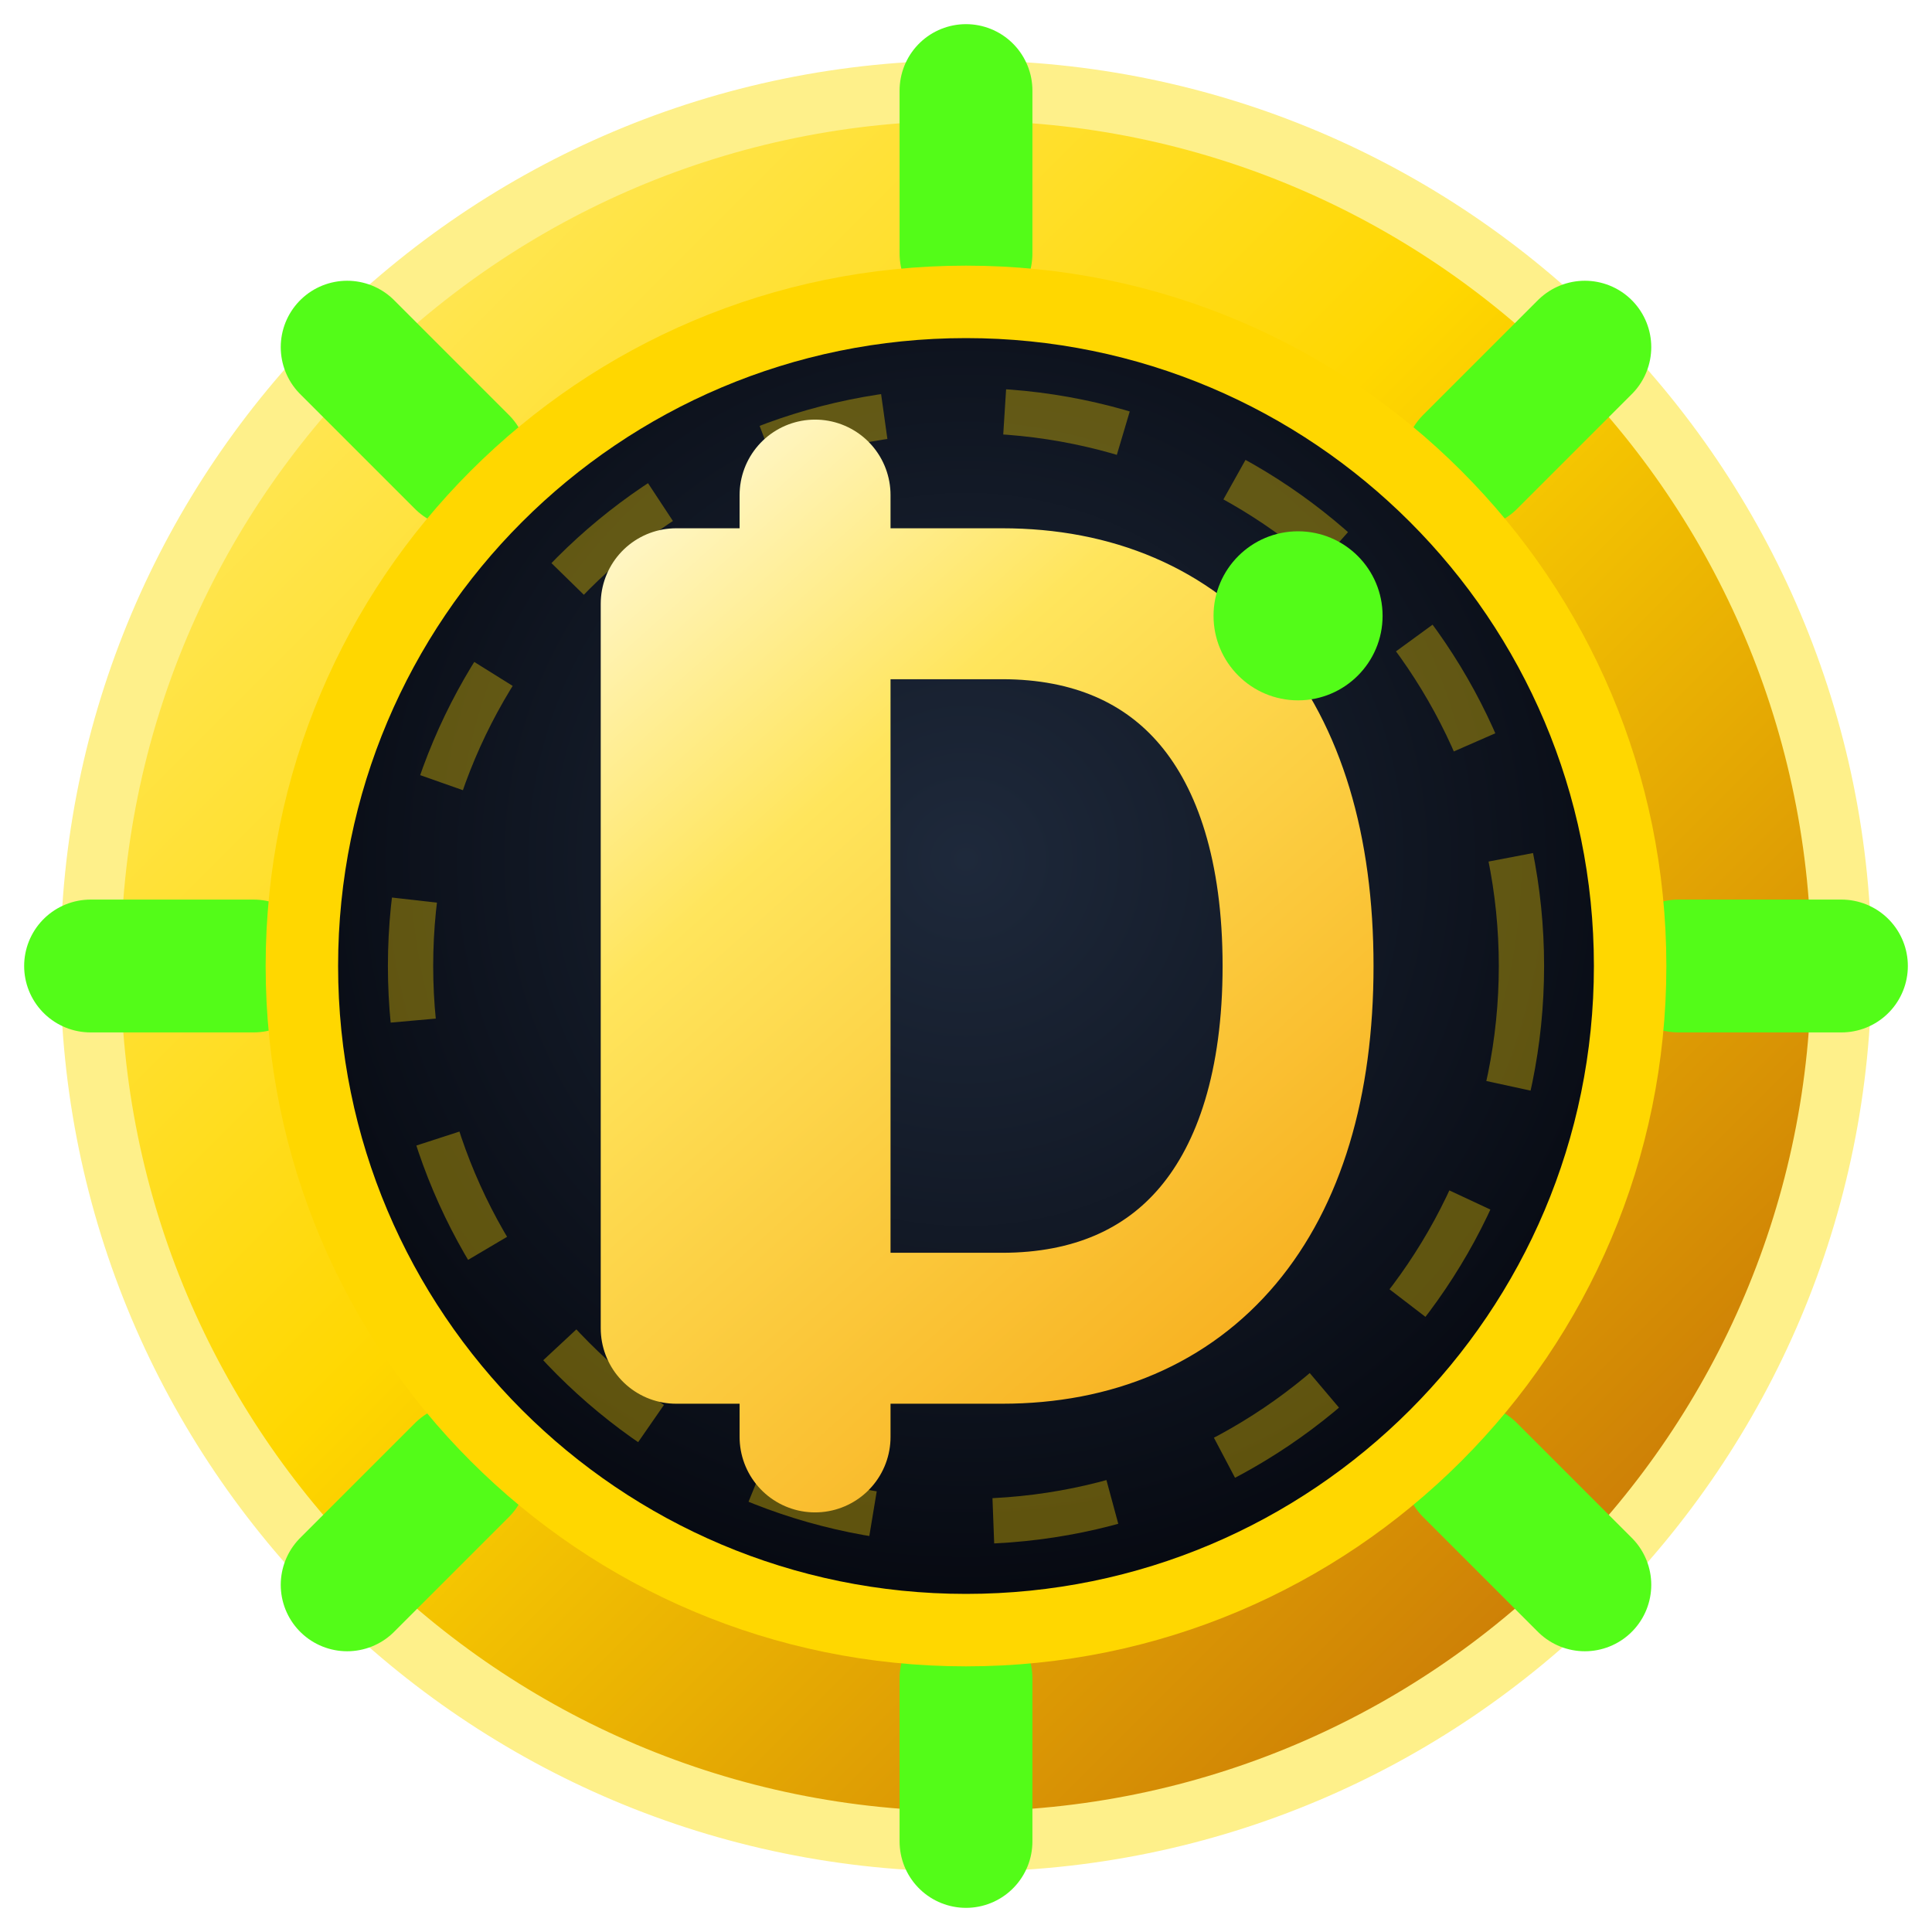
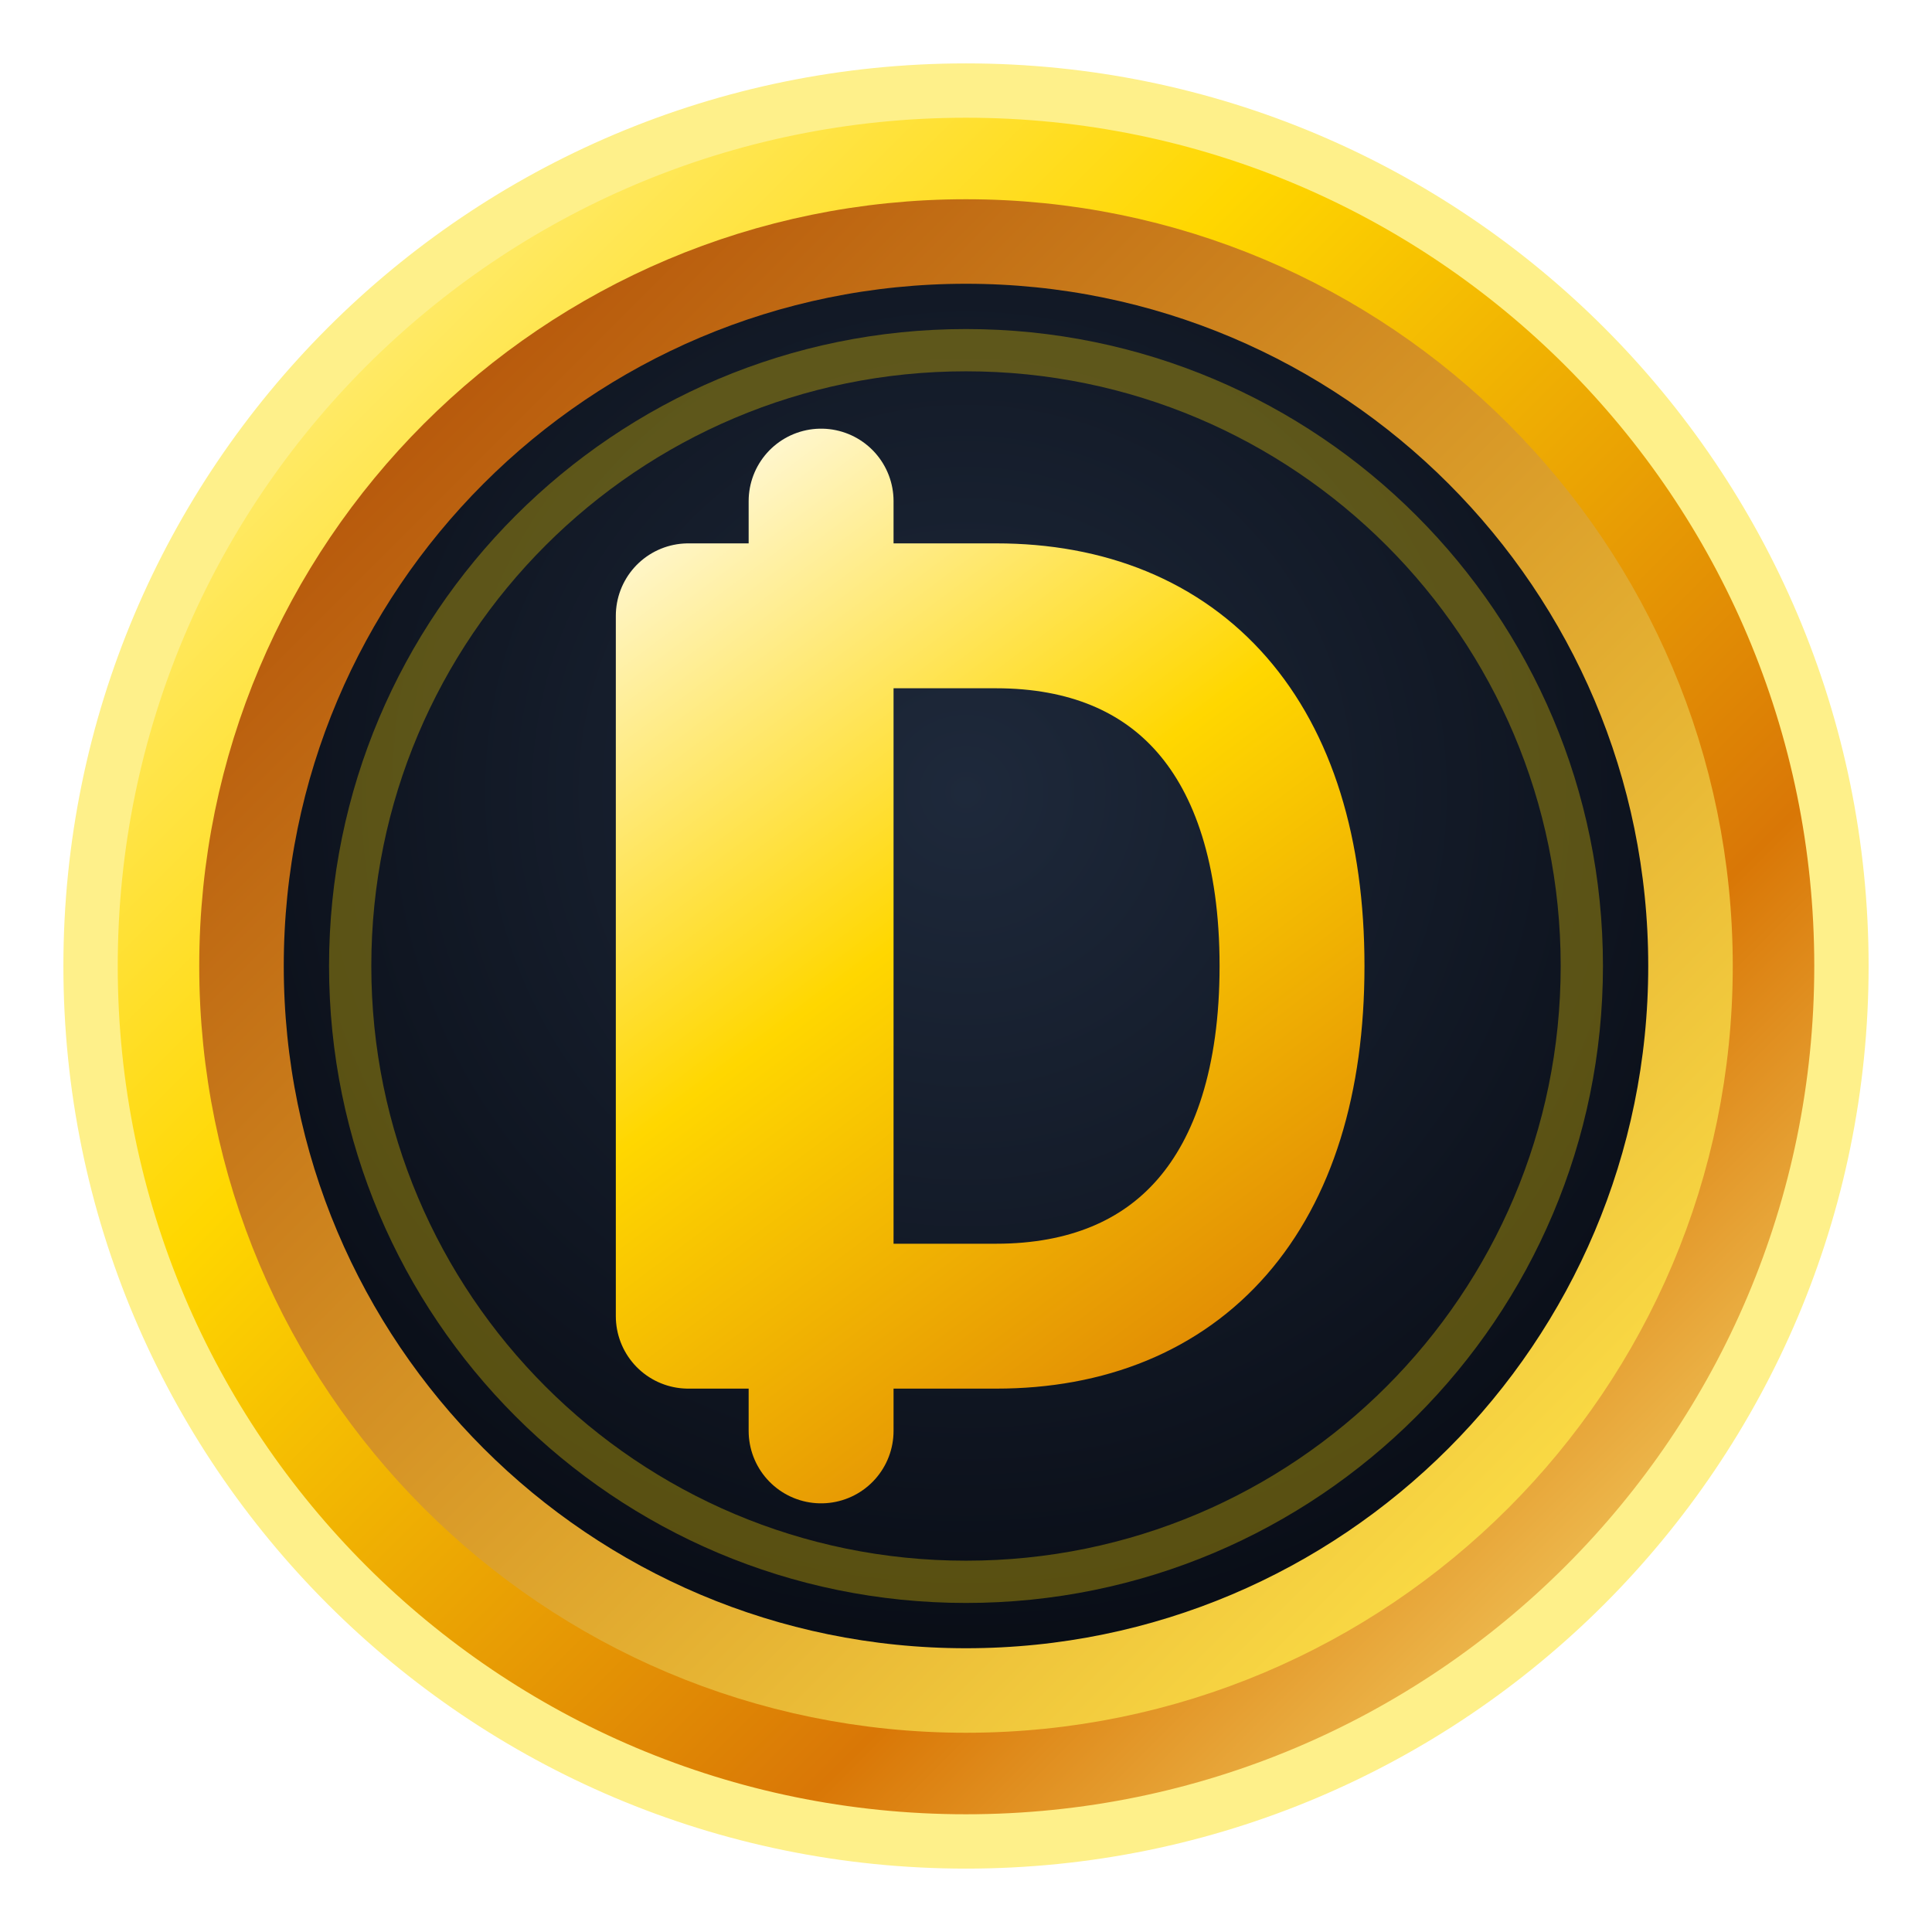
<svg xmlns="http://www.w3.org/2000/svg" viewBox="0 0 32 32" width="32" height="32" fill="none">
  <defs>
-     <linearGradient id="digGoldRim" x1="0" y1="0" x2="32" y2="32" gradientUnits="userSpaceOnUse">
-       <stop offset="0%" stop-color="#FFF08A" />
+     <linearGradient id="digGoldRim" x1="2" y1="2" x2="30" y2="30" gradientUnits="userSpaceOnUse">
+       <stop offset="0%" stop-color="#FFF7AD" />
+       <stop offset="35%" stop-color="#FFD700" />
+       <stop offset="70%" stop-color="#D97706" />
+       <stop offset="100%" stop-color="#FEF08A" />
+     </linearGradient>
+     <linearGradient id="digInnerBevel" x1="6" y1="6" x2="26" y2="26" gradientUnits="userSpaceOnUse">
+       <stop offset="0%" stop-color="#B45309" />
+       <stop offset="100%" stop-color="#FDE047" />
+     </linearGradient>
+     <radialGradient id="digCore" cx="50%" cy="38%" r="60%">
+       <stop offset="0%" stop-color="#1E293B" />
+       <stop offset="100%" stop-color="#090D16" />
+     </radialGradient>
+     <linearGradient id="digGlyph" x1="10" y1="8" x2="22" y2="24" gradientUnits="userSpaceOnUse">
+       <stop offset="0%" stop-color="#FFFBEB" />
      <stop offset="45%" stop-color="#FFD700" />
-       <stop offset="100%" stop-color="#B45309" />
-     </linearGradient>
-     <radialGradient id="digCore" cx="50%" cy="42%" r="55%">
-       <stop offset="0%" stop-color="#1E293B" />
-       <stop offset="100%" stop-color="#070A12" />
-     </radialGradient>
-     <linearGradient id="digGlyph" x1="8" y1="7" x2="24" y2="25" gradientUnits="userSpaceOnUse">
-       <stop offset="0%" stop-color="#FFFFFF" />
-       <stop offset="35%" stop-color="#FFE55C" />
-       <stop offset="100%" stop-color="#F59E0B" />
+       <stop offset="100%" stop-color="#D97706" />
    </linearGradient>
  </defs>
-   <circle cx="16" cy="16" r="14.5" fill="url(#digGoldRim)" stroke="#FEF08A" stroke-width="1" />
-   <path d="M16 1.5V4.2M16 27.8V30.5M1.5 16H4.2M27.8 16H30.5M5.75 5.75L7.65 7.65M24.35 24.35L26.25 26.25M26.25 5.75L24.35 7.65M7.65 24.35L5.75 26.25" stroke="#53FC18" stroke-width="2.2" stroke-linecap="round" />
-   <circle cx="16" cy="16" r="11" fill="url(#digCore)" stroke="#FFD700" stroke-width="1.2" />
-   <circle cx="16" cy="16" r="9.2" stroke="rgba(255,215,0,0.35)" stroke-width="0.75" stroke-dasharray="2 2" />
-   <path d="M13.5 8.2V23.8M11.2 10H16.6C19.6 10 21.5 12.1 21.5 16C21.5 19.9 19.6 22 16.6 22H11.2V10Z" stroke="url(#digGlyph)" stroke-width="2.5" stroke-linecap="round" stroke-linejoin="round" />
-   <circle cx="21.5" cy="10.2" r="1.4" fill="#53FC18" />
+   <circle cx="16" cy="16" r="14.5" fill="url(#digGoldRim)" stroke="#FEF08A" stroke-width="0.9" />
+   <circle cx="16" cy="16" r="12" fill="url(#digCore)" stroke="url(#digInnerBevel)" stroke-width="1.4" />
+   <circle cx="16" cy="16" r="10.2" stroke="#FFD700" stroke-opacity="0.32" stroke-width="0.7" />
+   <path d="M13.6 8.3V23.7M11.4 10.2H16.5C19.5 10.2 21.4 12.2 21.4 16C21.4 19.8 19.5 21.8 16.5 21.8H11.4V10.2Z" stroke="url(#digGlyph)" stroke-width="2.4" stroke-linecap="round" stroke-linejoin="round" />
</svg>
